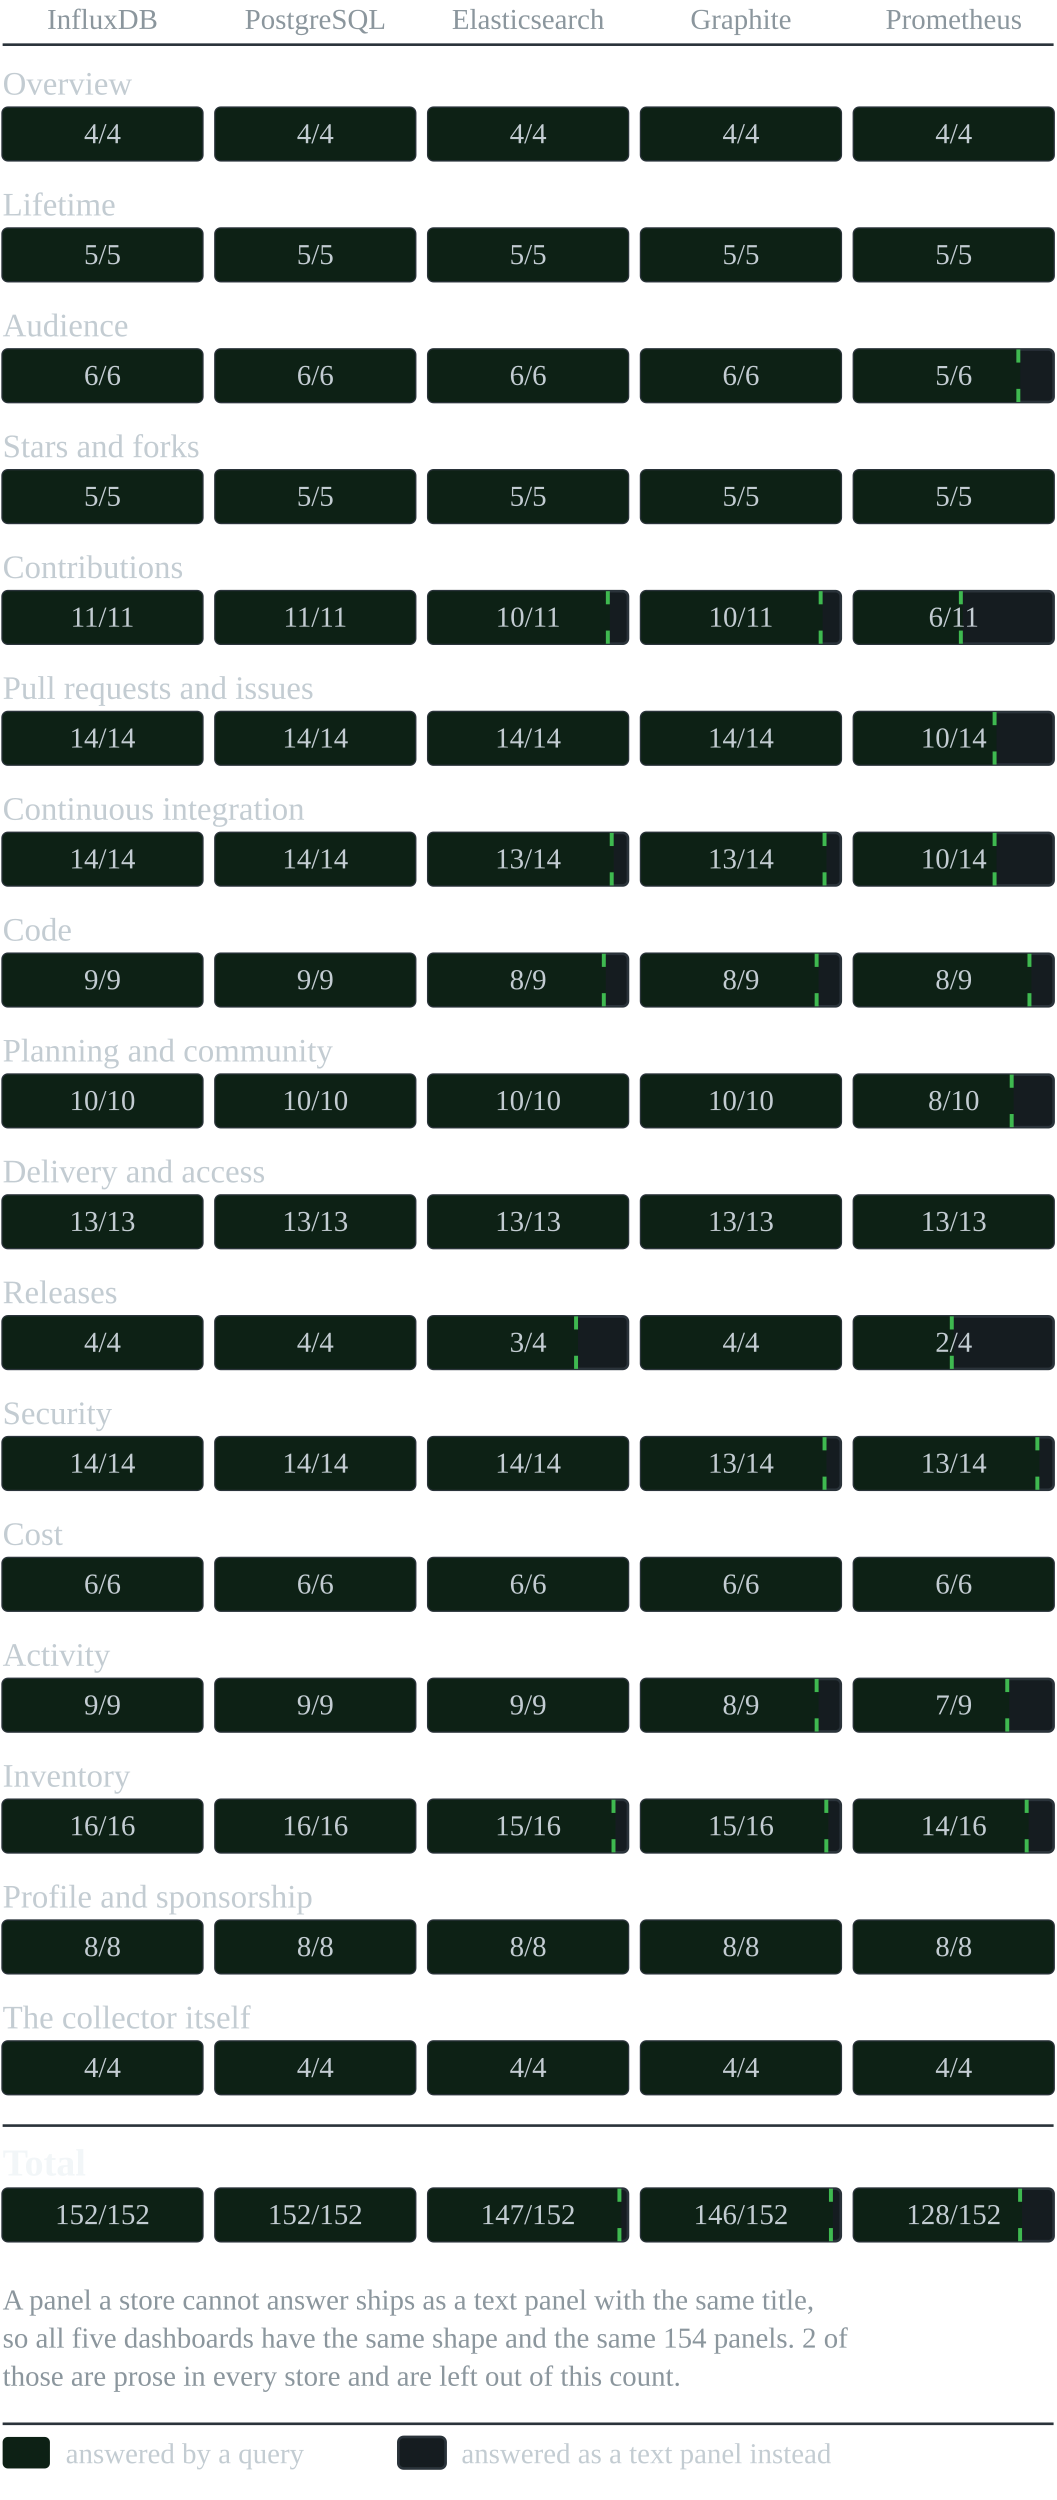
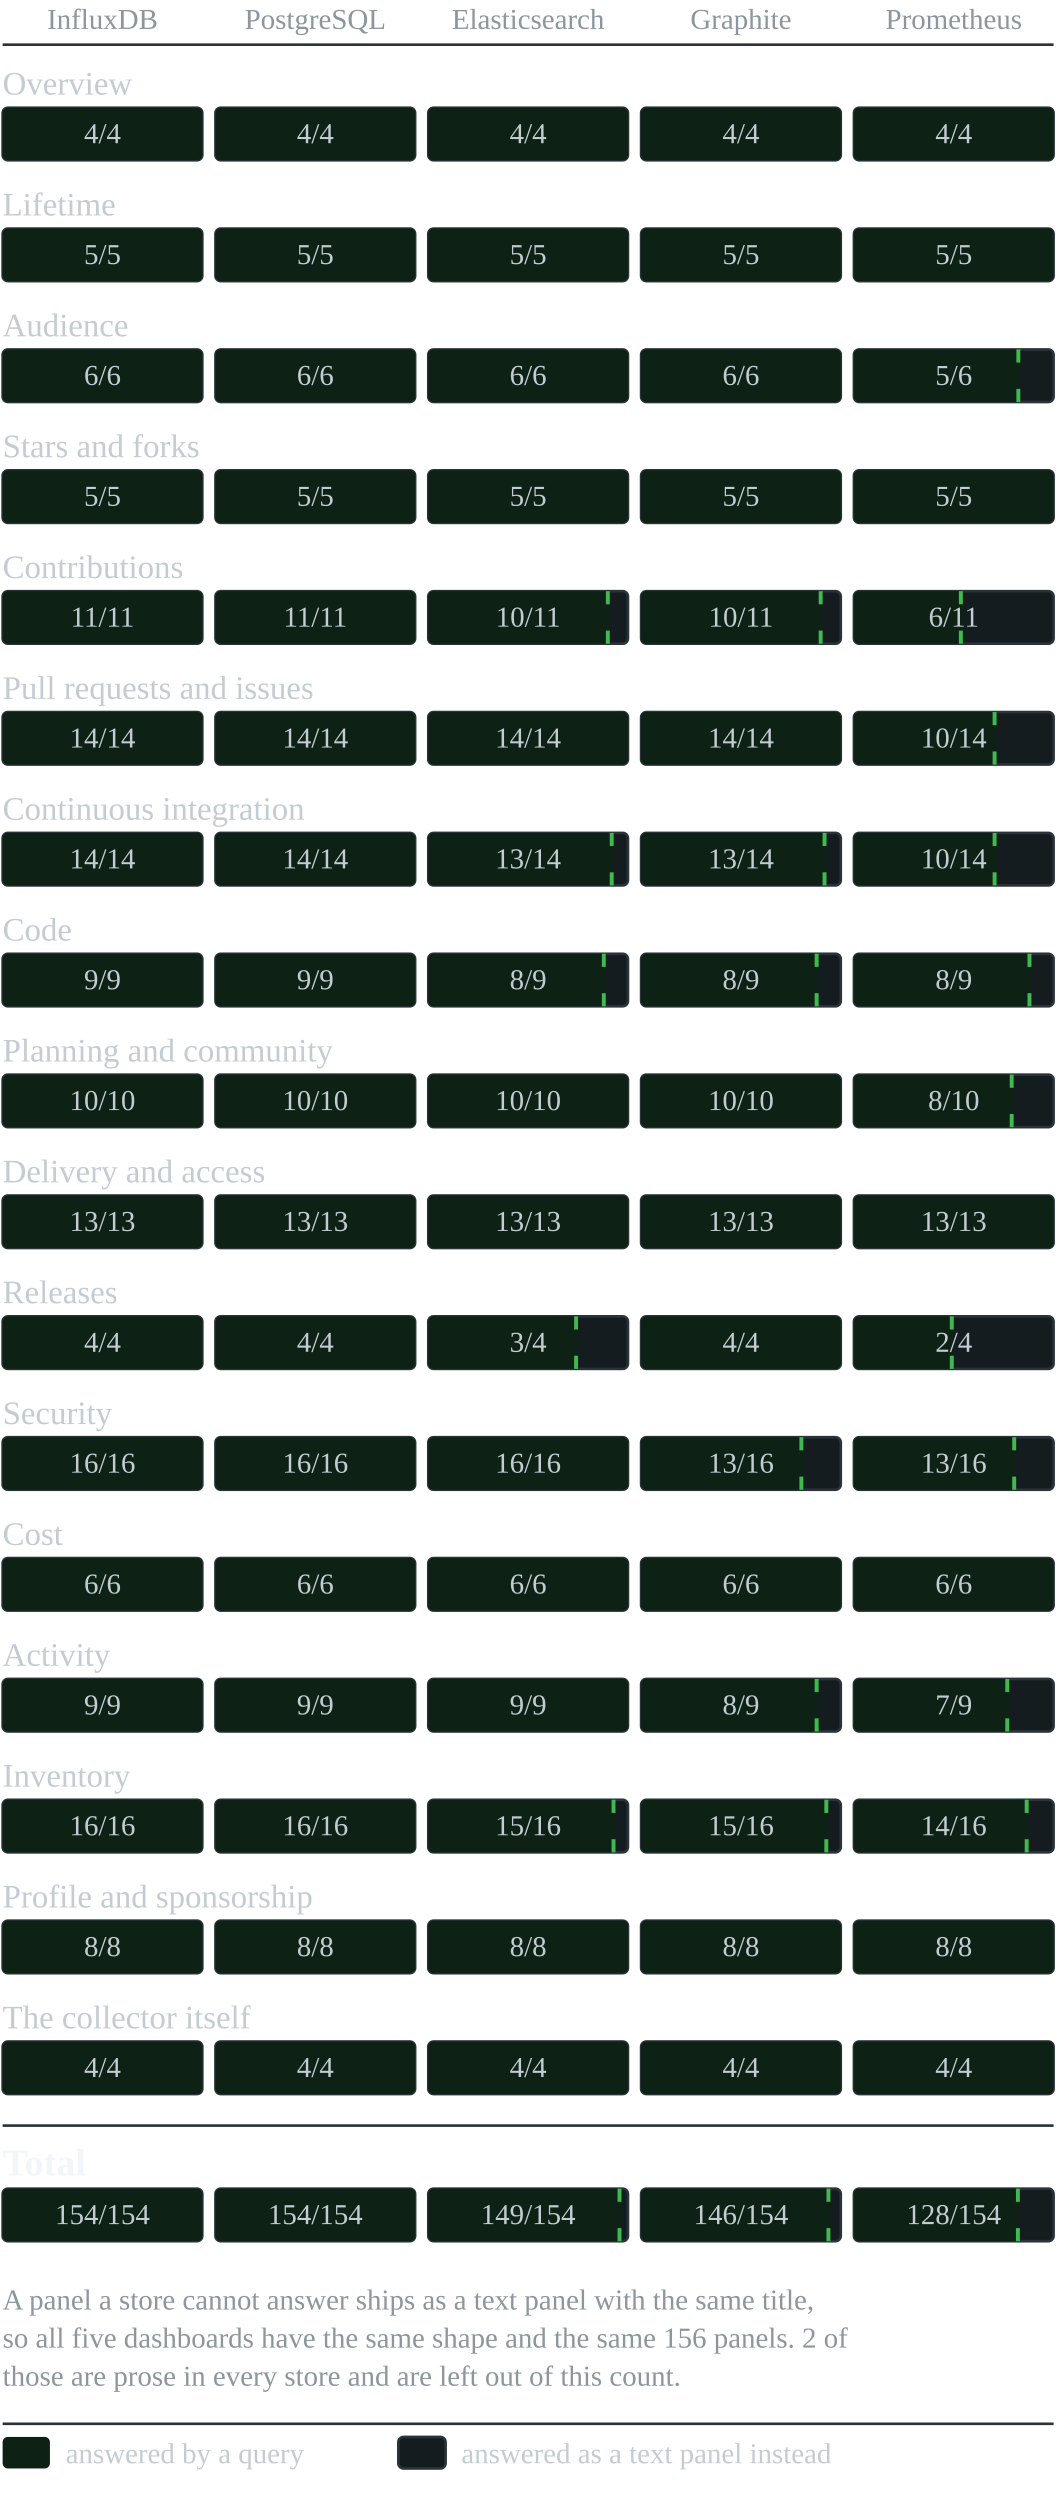
<svg xmlns="http://www.w3.org/2000/svg" class="gf" viewBox="-1 -1 402 951.5" role="img" aria-labelledby="gf-stores-en-narrow-t gf-stores-en-narrow-d">
  <style>.gf{font-family:var(--sl-font,ui-sans-serif,system-ui,sans-serif)}.gf text{fill:var(--rb-body,#c3ccd2);font-size:12.5px}.gf .gf-title{fill:var(--rb-heading,#f2f6f8);font-size:14.5px;font-weight:600}.gf .gf-col{fill:var(--rb-heading,#f2f6f8);font-size:12px;font-weight:600}.gf .gf-muted{fill:var(--rb-muted,#8b969d);font-size:11px}.gf .gf-small{font-size:11px}.gf .gf-count{font-size:26px;font-weight:700}.gf .gf-keep{fill:var(--rb-accent,#3fb950)}.gf .gf-add{fill:var(--rb-status-drop,#e0605c)}.gf .gf-box{fill:var(--rb-surface,#151c20);stroke:var(--rb-border,#2a333a);stroke-width:1}.gf .gf-cell-keep{fill:var(--rb-accent-soft,#0d2115);stroke:var(--rb-accent,#3fb950);stroke-width:1}.gf .gf-cell-add{fill:var(--rb-status-drop-soft,#2b1618);stroke:var(--rb-status-drop,#e0605c);stroke-width:1}.gf .gf-bar{fill:var(--rb-accent-soft,#0d2115)}.gf .gf-edge{fill:var(--rb-accent,#3fb950)}.gf .gf-rule{stroke:var(--rb-border,#2a333a);stroke-width:1}.gf .gf-line{stroke:var(--rb-muted,#8b969d);stroke-width:1;fill:none}.gf .gf-head{fill:var(--rb-muted,#8b969d)}</style>
  <text x="38" y="10" class="gf-small gf-muted" text-anchor="middle">InfluxDB</text>
  <text x="119" y="10" class="gf-small gf-muted" text-anchor="middle">PostgreSQL</text>
  <text x="200" y="10" class="gf-small gf-muted" text-anchor="middle">Elasticsearch</text>
  <text x="281" y="10" class="gf-small gf-muted" text-anchor="middle">Graphite</text>
  <text x="362" y="10" class="gf-small gf-muted" text-anchor="middle">Prometheus</text>
  <line x1="0" y1="16" x2="400" y2="16" class="gf-rule" />
  <text x="0" y="35">Overview</text>
  <rect x="0" y="40" width="76" height="20" rx="2" class="gf-box" />
  <rect x="0" y="40" width="76" height="20" rx="2" class="gf-bar" />
  <text x="38" y="53.5" class="gf-small" text-anchor="middle">4/4</text>
  <rect x="81" y="40" width="76" height="20" rx="2" class="gf-box" />
  <rect x="81" y="40" width="76" height="20" rx="2" class="gf-bar" />
  <text x="119" y="53.5" class="gf-small" text-anchor="middle">4/4</text>
  <rect x="162" y="40" width="76" height="20" rx="2" class="gf-box" />
  <rect x="162" y="40" width="76" height="20" rx="2" class="gf-bar" />
  <text x="200" y="53.5" class="gf-small" text-anchor="middle">4/4</text>
  <rect x="243" y="40" width="76" height="20" rx="2" class="gf-box" />
  <rect x="243" y="40" width="76" height="20" rx="2" class="gf-bar" />
  <text x="281" y="53.5" class="gf-small" text-anchor="middle">4/4</text>
  <rect x="324" y="40" width="76" height="20" rx="2" class="gf-box" />
  <rect x="324" y="40" width="76" height="20" rx="2" class="gf-bar" />
  <text x="362" y="53.5" class="gf-small" text-anchor="middle">4/4</text>
  <text x="0" y="81">Lifetime</text>
  <rect x="0" y="86" width="76" height="20" rx="2" class="gf-box" />
  <rect x="0" y="86" width="76" height="20" rx="2" class="gf-bar" />
  <text x="38" y="99.5" class="gf-small" text-anchor="middle">5/5</text>
  <rect x="81" y="86" width="76" height="20" rx="2" class="gf-box" />
  <rect x="81" y="86" width="76" height="20" rx="2" class="gf-bar" />
  <text x="119" y="99.5" class="gf-small" text-anchor="middle">5/5</text>
  <rect x="162" y="86" width="76" height="20" rx="2" class="gf-box" />
  <rect x="162" y="86" width="76" height="20" rx="2" class="gf-bar" />
  <text x="200" y="99.5" class="gf-small" text-anchor="middle">5/5</text>
  <rect x="243" y="86" width="76" height="20" rx="2" class="gf-box" />
  <rect x="243" y="86" width="76" height="20" rx="2" class="gf-bar" />
  <text x="281" y="99.5" class="gf-small" text-anchor="middle">5/5</text>
  <rect x="324" y="86" width="76" height="20" rx="2" class="gf-box" />
  <rect x="324" y="86" width="76" height="20" rx="2" class="gf-bar" />
  <text x="362" y="99.5" class="gf-small" text-anchor="middle">5/5</text>
  <text x="0" y="127">Audience</text>
  <rect x="0" y="132" width="76" height="20" rx="2" class="gf-box" />
  <rect x="0" y="132" width="76" height="20" rx="2" class="gf-bar" />
  <text x="38" y="145.5" class="gf-small" text-anchor="middle">6/6</text>
  <rect x="81" y="132" width="76" height="20" rx="2" class="gf-box" />
  <rect x="81" y="132" width="76" height="20" rx="2" class="gf-bar" />
  <text x="119" y="145.5" class="gf-small" text-anchor="middle">6/6</text>
  <rect x="162" y="132" width="76" height="20" rx="2" class="gf-box" />
  <rect x="162" y="132" width="76" height="20" rx="2" class="gf-bar" />
  <text x="200" y="145.5" class="gf-small" text-anchor="middle">6/6</text>
  <rect x="243" y="132" width="76" height="20" rx="2" class="gf-box" />
  <rect x="243" y="132" width="76" height="20" rx="2" class="gf-bar" />
  <text x="281" y="145.5" class="gf-small" text-anchor="middle">6/6</text>
  <rect x="324" y="132" width="76" height="20" rx="2" class="gf-box" />
  <rect x="324" y="132" width="63.33" height="20" rx="2" class="gf-bar" />
  <rect x="385.83" y="132" width="1.5" height="5" rx="0" class="gf-edge" />
  <rect x="385.83" y="147" width="1.5" height="5" rx="0" class="gf-edge" />
  <text x="362" y="145.5" class="gf-small" text-anchor="middle">5/6</text>
  <text x="0" y="173">Stars and forks</text>
  <rect x="0" y="178" width="76" height="20" rx="2" class="gf-box" />
  <rect x="0" y="178" width="76" height="20" rx="2" class="gf-bar" />
  <text x="38" y="191.5" class="gf-small" text-anchor="middle">5/5</text>
  <rect x="81" y="178" width="76" height="20" rx="2" class="gf-box" />
  <rect x="81" y="178" width="76" height="20" rx="2" class="gf-bar" />
  <text x="119" y="191.5" class="gf-small" text-anchor="middle">5/5</text>
  <rect x="162" y="178" width="76" height="20" rx="2" class="gf-box" />
  <rect x="162" y="178" width="76" height="20" rx="2" class="gf-bar" />
  <text x="200" y="191.5" class="gf-small" text-anchor="middle">5/5</text>
  <rect x="243" y="178" width="76" height="20" rx="2" class="gf-box" />
  <rect x="243" y="178" width="76" height="20" rx="2" class="gf-bar" />
  <text x="281" y="191.5" class="gf-small" text-anchor="middle">5/5</text>
  <rect x="324" y="178" width="76" height="20" rx="2" class="gf-box" />
  <rect x="324" y="178" width="76" height="20" rx="2" class="gf-bar" />
  <text x="362" y="191.5" class="gf-small" text-anchor="middle">5/5</text>
  <text x="0" y="219">Contributions</text>
  <rect x="0" y="224" width="76" height="20" rx="2" class="gf-box" />
  <rect x="0" y="224" width="76" height="20" rx="2" class="gf-bar" />
  <text x="38" y="237.5" class="gf-small" text-anchor="middle">11/11</text>
  <rect x="81" y="224" width="76" height="20" rx="2" class="gf-box" />
  <rect x="81" y="224" width="76" height="20" rx="2" class="gf-bar" />
  <text x="119" y="237.5" class="gf-small" text-anchor="middle">11/11</text>
  <rect x="162" y="224" width="76" height="20" rx="2" class="gf-box" />
  <rect x="162" y="224" width="69.09" height="20" rx="2" class="gf-bar" />
  <rect x="229.59" y="224" width="1.5" height="5" rx="0" class="gf-edge" />
  <rect x="229.59" y="239" width="1.5" height="5" rx="0" class="gf-edge" />
  <text x="200" y="237.5" class="gf-small" text-anchor="middle">10/11</text>
  <rect x="243" y="224" width="76" height="20" rx="2" class="gf-box" />
  <rect x="243" y="224" width="69.09" height="20" rx="2" class="gf-bar" />
  <rect x="310.59" y="224" width="1.5" height="5" rx="0" class="gf-edge" />
  <rect x="310.59" y="239" width="1.5" height="5" rx="0" class="gf-edge" />
  <text x="281" y="237.5" class="gf-small" text-anchor="middle">10/11</text>
  <rect x="324" y="224" width="76" height="20" rx="2" class="gf-box" />
  <rect x="324" y="224" width="41.45" height="20" rx="2" class="gf-bar" />
  <rect x="363.95" y="224" width="1.5" height="5" rx="0" class="gf-edge" />
  <rect x="363.95" y="239" width="1.5" height="5" rx="0" class="gf-edge" />
  <text x="362" y="237.5" class="gf-small" text-anchor="middle">6/11</text>
  <text x="0" y="265">Pull requests and issues</text>
  <rect x="0" y="270" width="76" height="20" rx="2" class="gf-box" />
  <rect x="0" y="270" width="76" height="20" rx="2" class="gf-bar" />
  <text x="38" y="283.5" class="gf-small" text-anchor="middle">14/14</text>
  <rect x="81" y="270" width="76" height="20" rx="2" class="gf-box" />
  <rect x="81" y="270" width="76" height="20" rx="2" class="gf-bar" />
  <text x="119" y="283.5" class="gf-small" text-anchor="middle">14/14</text>
  <rect x="162" y="270" width="76" height="20" rx="2" class="gf-box" />
  <rect x="162" y="270" width="76" height="20" rx="2" class="gf-bar" />
  <text x="200" y="283.5" class="gf-small" text-anchor="middle">14/14</text>
  <rect x="243" y="270" width="76" height="20" rx="2" class="gf-box" />
  <rect x="243" y="270" width="76" height="20" rx="2" class="gf-bar" />
  <text x="281" y="283.5" class="gf-small" text-anchor="middle">14/14</text>
  <rect x="324" y="270" width="76" height="20" rx="2" class="gf-box" />
  <rect x="324" y="270" width="54.29" height="20" rx="2" class="gf-bar" />
  <rect x="376.79" y="270" width="1.5" height="5" rx="0" class="gf-edge" />
  <rect x="376.79" y="285" width="1.5" height="5" rx="0" class="gf-edge" />
  <text x="362" y="283.5" class="gf-small" text-anchor="middle">10/14</text>
  <text x="0" y="311">Continuous integration</text>
  <rect x="0" y="316" width="76" height="20" rx="2" class="gf-box" />
  <rect x="0" y="316" width="76" height="20" rx="2" class="gf-bar" />
  <text x="38" y="329.5" class="gf-small" text-anchor="middle">14/14</text>
  <rect x="81" y="316" width="76" height="20" rx="2" class="gf-box" />
  <rect x="81" y="316" width="76" height="20" rx="2" class="gf-bar" />
  <text x="119" y="329.5" class="gf-small" text-anchor="middle">14/14</text>
  <rect x="162" y="316" width="76" height="20" rx="2" class="gf-box" />
  <rect x="162" y="316" width="70.57" height="20" rx="2" class="gf-bar" />
  <rect x="231.07" y="316" width="1.5" height="5" rx="0" class="gf-edge" />
  <rect x="231.07" y="331" width="1.5" height="5" rx="0" class="gf-edge" />
  <text x="200" y="329.5" class="gf-small" text-anchor="middle">13/14</text>
  <rect x="243" y="316" width="76" height="20" rx="2" class="gf-box" />
  <rect x="243" y="316" width="70.57" height="20" rx="2" class="gf-bar" />
  <rect x="312.07" y="316" width="1.5" height="5" rx="0" class="gf-edge" />
  <rect x="312.07" y="331" width="1.5" height="5" rx="0" class="gf-edge" />
  <text x="281" y="329.5" class="gf-small" text-anchor="middle">13/14</text>
  <rect x="324" y="316" width="76" height="20" rx="2" class="gf-box" />
  <rect x="324" y="316" width="54.29" height="20" rx="2" class="gf-bar" />
  <rect x="376.79" y="316" width="1.5" height="5" rx="0" class="gf-edge" />
  <rect x="376.79" y="331" width="1.5" height="5" rx="0" class="gf-edge" />
  <text x="362" y="329.5" class="gf-small" text-anchor="middle">10/14</text>
  <text x="0" y="357">Code</text>
  <rect x="0" y="362" width="76" height="20" rx="2" class="gf-box" />
  <rect x="0" y="362" width="76" height="20" rx="2" class="gf-bar" />
  <text x="38" y="375.5" class="gf-small" text-anchor="middle">9/9</text>
  <rect x="81" y="362" width="76" height="20" rx="2" class="gf-box" />
  <rect x="81" y="362" width="76" height="20" rx="2" class="gf-bar" />
  <text x="119" y="375.5" class="gf-small" text-anchor="middle">9/9</text>
  <rect x="162" y="362" width="76" height="20" rx="2" class="gf-box" />
  <rect x="162" y="362" width="67.56" height="20" rx="2" class="gf-bar" />
  <rect x="228.06" y="362" width="1.5" height="5" rx="0" class="gf-edge" />
  <rect x="228.06" y="377" width="1.5" height="5" rx="0" class="gf-edge" />
  <text x="200" y="375.5" class="gf-small" text-anchor="middle">8/9</text>
  <rect x="243" y="362" width="76" height="20" rx="2" class="gf-box" />
  <rect x="243" y="362" width="67.56" height="20" rx="2" class="gf-bar" />
  <rect x="309.06" y="362" width="1.5" height="5" rx="0" class="gf-edge" />
  <rect x="309.06" y="377" width="1.5" height="5" rx="0" class="gf-edge" />
  <text x="281" y="375.5" class="gf-small" text-anchor="middle">8/9</text>
  <rect x="324" y="362" width="76" height="20" rx="2" class="gf-box" />
  <rect x="324" y="362" width="67.56" height="20" rx="2" class="gf-bar" />
  <rect x="390.06" y="362" width="1.5" height="5" rx="0" class="gf-edge" />
  <rect x="390.06" y="377" width="1.5" height="5" rx="0" class="gf-edge" />
  <text x="362" y="375.5" class="gf-small" text-anchor="middle">8/9</text>
  <text x="0" y="403">Planning and community</text>
  <rect x="0" y="408" width="76" height="20" rx="2" class="gf-box" />
  <rect x="0" y="408" width="76" height="20" rx="2" class="gf-bar" />
  <text x="38" y="421.5" class="gf-small" text-anchor="middle">10/10</text>
  <rect x="81" y="408" width="76" height="20" rx="2" class="gf-box" />
  <rect x="81" y="408" width="76" height="20" rx="2" class="gf-bar" />
  <text x="119" y="421.5" class="gf-small" text-anchor="middle">10/10</text>
  <rect x="162" y="408" width="76" height="20" rx="2" class="gf-box" />
  <rect x="162" y="408" width="76" height="20" rx="2" class="gf-bar" />
  <text x="200" y="421.5" class="gf-small" text-anchor="middle">10/10</text>
  <rect x="243" y="408" width="76" height="20" rx="2" class="gf-box" />
  <rect x="243" y="408" width="76" height="20" rx="2" class="gf-bar" />
  <text x="281" y="421.5" class="gf-small" text-anchor="middle">10/10</text>
  <rect x="324" y="408" width="76" height="20" rx="2" class="gf-box" />
  <rect x="324" y="408" width="60.8" height="20" rx="2" class="gf-bar" />
  <rect x="383.3" y="408" width="1.5" height="5" rx="0" class="gf-edge" />
  <rect x="383.3" y="423" width="1.5" height="5" rx="0" class="gf-edge" />
  <text x="362" y="421.5" class="gf-small" text-anchor="middle">8/10</text>
  <text x="0" y="449">Delivery and access</text>
  <rect x="0" y="454" width="76" height="20" rx="2" class="gf-box" />
  <rect x="0" y="454" width="76" height="20" rx="2" class="gf-bar" />
  <text x="38" y="467.5" class="gf-small" text-anchor="middle">13/13</text>
  <rect x="81" y="454" width="76" height="20" rx="2" class="gf-box" />
  <rect x="81" y="454" width="76" height="20" rx="2" class="gf-bar" />
  <text x="119" y="467.5" class="gf-small" text-anchor="middle">13/13</text>
  <rect x="162" y="454" width="76" height="20" rx="2" class="gf-box" />
  <rect x="162" y="454" width="76" height="20" rx="2" class="gf-bar" />
  <text x="200" y="467.5" class="gf-small" text-anchor="middle">13/13</text>
  <rect x="243" y="454" width="76" height="20" rx="2" class="gf-box" />
  <rect x="243" y="454" width="76" height="20" rx="2" class="gf-bar" />
  <text x="281" y="467.5" class="gf-small" text-anchor="middle">13/13</text>
  <rect x="324" y="454" width="76" height="20" rx="2" class="gf-box" />
  <rect x="324" y="454" width="76" height="20" rx="2" class="gf-bar" />
  <text x="362" y="467.5" class="gf-small" text-anchor="middle">13/13</text>
  <text x="0" y="495">Releases</text>
  <rect x="0" y="500" width="76" height="20" rx="2" class="gf-box" />
  <rect x="0" y="500" width="76" height="20" rx="2" class="gf-bar" />
  <text x="38" y="513.5" class="gf-small" text-anchor="middle">4/4</text>
  <rect x="81" y="500" width="76" height="20" rx="2" class="gf-box" />
  <rect x="81" y="500" width="76" height="20" rx="2" class="gf-bar" />
  <text x="119" y="513.5" class="gf-small" text-anchor="middle">4/4</text>
  <rect x="162" y="500" width="76" height="20" rx="2" class="gf-box" />
  <rect x="162" y="500" width="57" height="20" rx="2" class="gf-bar" />
  <rect x="217.5" y="500" width="1.5" height="5" rx="0" class="gf-edge" />
  <rect x="217.5" y="515" width="1.5" height="5" rx="0" class="gf-edge" />
  <text x="200" y="513.5" class="gf-small" text-anchor="middle">3/4</text>
  <rect x="243" y="500" width="76" height="20" rx="2" class="gf-box" />
  <rect x="243" y="500" width="76" height="20" rx="2" class="gf-bar" />
  <text x="281" y="513.5" class="gf-small" text-anchor="middle">4/4</text>
  <rect x="324" y="500" width="76" height="20" rx="2" class="gf-box" />
  <rect x="324" y="500" width="38" height="20" rx="2" class="gf-bar" />
  <rect x="360.5" y="500" width="1.5" height="5" rx="0" class="gf-edge" />
  <rect x="360.5" y="515" width="1.5" height="5" rx="0" class="gf-edge" />
  <text x="362" y="513.5" class="gf-small" text-anchor="middle">2/4</text>
  <text x="0" y="541">Security</text>
  <rect x="0" y="546" width="76" height="20" rx="2" class="gf-box" />
  <rect x="0" y="546" width="76" height="20" rx="2" class="gf-bar" />
-   <text x="38" y="559.5" class="gf-small" text-anchor="middle">14/14</text>
+   <text x="38" y="559.5" class="gf-small" text-anchor="middle">16/16</text>
  <rect x="81" y="546" width="76" height="20" rx="2" class="gf-box" />
  <rect x="81" y="546" width="76" height="20" rx="2" class="gf-bar" />
-   <text x="119" y="559.5" class="gf-small" text-anchor="middle">14/14</text>
+   <text x="119" y="559.5" class="gf-small" text-anchor="middle">16/16</text>
  <rect x="162" y="546" width="76" height="20" rx="2" class="gf-box" />
  <rect x="162" y="546" width="76" height="20" rx="2" class="gf-bar" />
-   <text x="200" y="559.5" class="gf-small" text-anchor="middle">14/14</text>
+   <text x="200" y="559.5" class="gf-small" text-anchor="middle">16/16</text>
  <rect x="243" y="546" width="76" height="20" rx="2" class="gf-box" />
-   <rect x="243" y="546" width="70.57" height="20" rx="2" class="gf-bar" />
-   <rect x="312.07" y="546" width="1.5" height="5" rx="0" class="gf-edge" />
-   <rect x="312.07" y="561" width="1.5" height="5" rx="0" class="gf-edge" />
-   <text x="281" y="559.5" class="gf-small" text-anchor="middle">13/14</text>
+   <rect x="243" y="546" width="61.75" height="20" rx="2" class="gf-bar" />
+   <rect x="303.25" y="546" width="1.5" height="5" rx="0" class="gf-edge" />
+   <rect x="303.25" y="561" width="1.5" height="5" rx="0" class="gf-edge" />
+   <text x="281" y="559.5" class="gf-small" text-anchor="middle">13/16</text>
  <rect x="324" y="546" width="76" height="20" rx="2" class="gf-box" />
-   <rect x="324" y="546" width="70.57" height="20" rx="2" class="gf-bar" />
-   <rect x="393.07" y="546" width="1.5" height="5" rx="0" class="gf-edge" />
-   <rect x="393.07" y="561" width="1.5" height="5" rx="0" class="gf-edge" />
-   <text x="362" y="559.5" class="gf-small" text-anchor="middle">13/14</text>
+   <rect x="324" y="546" width="61.75" height="20" rx="2" class="gf-bar" />
+   <rect x="384.25" y="546" width="1.5" height="5" rx="0" class="gf-edge" />
+   <rect x="384.25" y="561" width="1.5" height="5" rx="0" class="gf-edge" />
+   <text x="362" y="559.5" class="gf-small" text-anchor="middle">13/16</text>
  <text x="0" y="587">Cost</text>
  <rect x="0" y="592" width="76" height="20" rx="2" class="gf-box" />
  <rect x="0" y="592" width="76" height="20" rx="2" class="gf-bar" />
  <text x="38" y="605.5" class="gf-small" text-anchor="middle">6/6</text>
  <rect x="81" y="592" width="76" height="20" rx="2" class="gf-box" />
  <rect x="81" y="592" width="76" height="20" rx="2" class="gf-bar" />
  <text x="119" y="605.5" class="gf-small" text-anchor="middle">6/6</text>
  <rect x="162" y="592" width="76" height="20" rx="2" class="gf-box" />
  <rect x="162" y="592" width="76" height="20" rx="2" class="gf-bar" />
  <text x="200" y="605.5" class="gf-small" text-anchor="middle">6/6</text>
  <rect x="243" y="592" width="76" height="20" rx="2" class="gf-box" />
  <rect x="243" y="592" width="76" height="20" rx="2" class="gf-bar" />
  <text x="281" y="605.5" class="gf-small" text-anchor="middle">6/6</text>
  <rect x="324" y="592" width="76" height="20" rx="2" class="gf-box" />
  <rect x="324" y="592" width="76" height="20" rx="2" class="gf-bar" />
  <text x="362" y="605.5" class="gf-small" text-anchor="middle">6/6</text>
  <text x="0" y="633">Activity</text>
  <rect x="0" y="638" width="76" height="20" rx="2" class="gf-box" />
  <rect x="0" y="638" width="76" height="20" rx="2" class="gf-bar" />
  <text x="38" y="651.5" class="gf-small" text-anchor="middle">9/9</text>
  <rect x="81" y="638" width="76" height="20" rx="2" class="gf-box" />
  <rect x="81" y="638" width="76" height="20" rx="2" class="gf-bar" />
  <text x="119" y="651.5" class="gf-small" text-anchor="middle">9/9</text>
  <rect x="162" y="638" width="76" height="20" rx="2" class="gf-box" />
  <rect x="162" y="638" width="76" height="20" rx="2" class="gf-bar" />
  <text x="200" y="651.5" class="gf-small" text-anchor="middle">9/9</text>
  <rect x="243" y="638" width="76" height="20" rx="2" class="gf-box" />
  <rect x="243" y="638" width="67.56" height="20" rx="2" class="gf-bar" />
  <rect x="309.06" y="638" width="1.5" height="5" rx="0" class="gf-edge" />
  <rect x="309.06" y="653" width="1.5" height="5" rx="0" class="gf-edge" />
  <text x="281" y="651.5" class="gf-small" text-anchor="middle">8/9</text>
  <rect x="324" y="638" width="76" height="20" rx="2" class="gf-box" />
  <rect x="324" y="638" width="59.11" height="20" rx="2" class="gf-bar" />
  <rect x="381.61" y="638" width="1.5" height="5" rx="0" class="gf-edge" />
  <rect x="381.61" y="653" width="1.5" height="5" rx="0" class="gf-edge" />
  <text x="362" y="651.5" class="gf-small" text-anchor="middle">7/9</text>
  <text x="0" y="679">Inventory</text>
  <rect x="0" y="684" width="76" height="20" rx="2" class="gf-box" />
  <rect x="0" y="684" width="76" height="20" rx="2" class="gf-bar" />
  <text x="38" y="697.5" class="gf-small" text-anchor="middle">16/16</text>
  <rect x="81" y="684" width="76" height="20" rx="2" class="gf-box" />
  <rect x="81" y="684" width="76" height="20" rx="2" class="gf-bar" />
  <text x="119" y="697.5" class="gf-small" text-anchor="middle">16/16</text>
  <rect x="162" y="684" width="76" height="20" rx="2" class="gf-box" />
  <rect x="162" y="684" width="71.25" height="20" rx="2" class="gf-bar" />
  <rect x="231.75" y="684" width="1.5" height="5" rx="0" class="gf-edge" />
  <rect x="231.75" y="699" width="1.5" height="5" rx="0" class="gf-edge" />
  <text x="200" y="697.5" class="gf-small" text-anchor="middle">15/16</text>
  <rect x="243" y="684" width="76" height="20" rx="2" class="gf-box" />
  <rect x="243" y="684" width="71.25" height="20" rx="2" class="gf-bar" />
  <rect x="312.75" y="684" width="1.5" height="5" rx="0" class="gf-edge" />
  <rect x="312.75" y="699" width="1.5" height="5" rx="0" class="gf-edge" />
  <text x="281" y="697.5" class="gf-small" text-anchor="middle">15/16</text>
  <rect x="324" y="684" width="76" height="20" rx="2" class="gf-box" />
  <rect x="324" y="684" width="66.5" height="20" rx="2" class="gf-bar" />
  <rect x="389" y="684" width="1.5" height="5" rx="0" class="gf-edge" />
  <rect x="389" y="699" width="1.5" height="5" rx="0" class="gf-edge" />
  <text x="362" y="697.5" class="gf-small" text-anchor="middle">14/16</text>
  <text x="0" y="725">Profile and sponsorship</text>
  <rect x="0" y="730" width="76" height="20" rx="2" class="gf-box" />
  <rect x="0" y="730" width="76" height="20" rx="2" class="gf-bar" />
  <text x="38" y="743.5" class="gf-small" text-anchor="middle">8/8</text>
  <rect x="81" y="730" width="76" height="20" rx="2" class="gf-box" />
  <rect x="81" y="730" width="76" height="20" rx="2" class="gf-bar" />
  <text x="119" y="743.5" class="gf-small" text-anchor="middle">8/8</text>
  <rect x="162" y="730" width="76" height="20" rx="2" class="gf-box" />
  <rect x="162" y="730" width="76" height="20" rx="2" class="gf-bar" />
  <text x="200" y="743.5" class="gf-small" text-anchor="middle">8/8</text>
  <rect x="243" y="730" width="76" height="20" rx="2" class="gf-box" />
  <rect x="243" y="730" width="76" height="20" rx="2" class="gf-bar" />
  <text x="281" y="743.5" class="gf-small" text-anchor="middle">8/8</text>
  <rect x="324" y="730" width="76" height="20" rx="2" class="gf-box" />
  <rect x="324" y="730" width="76" height="20" rx="2" class="gf-bar" />
  <text x="362" y="743.5" class="gf-small" text-anchor="middle">8/8</text>
  <text x="0" y="771">The collector itself</text>
  <rect x="0" y="776" width="76" height="20" rx="2" class="gf-box" />
  <rect x="0" y="776" width="76" height="20" rx="2" class="gf-bar" />
  <text x="38" y="789.5" class="gf-small" text-anchor="middle">4/4</text>
  <rect x="81" y="776" width="76" height="20" rx="2" class="gf-box" />
  <rect x="81" y="776" width="76" height="20" rx="2" class="gf-bar" />
  <text x="119" y="789.5" class="gf-small" text-anchor="middle">4/4</text>
  <rect x="162" y="776" width="76" height="20" rx="2" class="gf-box" />
  <rect x="162" y="776" width="76" height="20" rx="2" class="gf-bar" />
  <text x="200" y="789.5" class="gf-small" text-anchor="middle">4/4</text>
  <rect x="243" y="776" width="76" height="20" rx="2" class="gf-box" />
  <rect x="243" y="776" width="76" height="20" rx="2" class="gf-bar" />
  <text x="281" y="789.5" class="gf-small" text-anchor="middle">4/4</text>
  <rect x="324" y="776" width="76" height="20" rx="2" class="gf-box" />
  <rect x="324" y="776" width="76" height="20" rx="2" class="gf-bar" />
  <text x="362" y="789.5" class="gf-small" text-anchor="middle">4/4</text>
  <line x1="0" y1="808" x2="400" y2="808" class="gf-rule" />
  <text x="0" y="827" class="gf-title">Total</text>
  <rect x="0" y="832" width="76" height="20" rx="2" class="gf-box" />
  <rect x="0" y="832" width="76" height="20" rx="2" class="gf-bar" />
-   <text x="38" y="845.5" class="gf-small" text-anchor="middle">152/152</text>
+   <text x="38" y="845.5" class="gf-small" text-anchor="middle">154/154</text>
  <rect x="81" y="832" width="76" height="20" rx="2" class="gf-box" />
  <rect x="81" y="832" width="76" height="20" rx="2" class="gf-bar" />
-   <text x="119" y="845.5" class="gf-small" text-anchor="middle">152/152</text>
+   <text x="119" y="845.5" class="gf-small" text-anchor="middle">154/154</text>
  <rect x="162" y="832" width="76" height="20" rx="2" class="gf-box" />
-   <rect x="162" y="832" width="73.5" height="20" rx="2" class="gf-bar" />
-   <rect x="234" y="832" width="1.5" height="5" rx="0" class="gf-edge" />
-   <rect x="234" y="847" width="1.5" height="5" rx="0" class="gf-edge" />
-   <text x="200" y="845.5" class="gf-small" text-anchor="middle">147/152</text>
+   <rect x="162" y="832" width="73.53" height="20" rx="2" class="gf-bar" />
+   <rect x="234.03" y="832" width="1.5" height="5" rx="0" class="gf-edge" />
+   <rect x="234.03" y="847" width="1.5" height="5" rx="0" class="gf-edge" />
+   <text x="200" y="845.5" class="gf-small" text-anchor="middle">149/154</text>
  <rect x="243" y="832" width="76" height="20" rx="2" class="gf-box" />
-   <rect x="243" y="832" width="73" height="20" rx="2" class="gf-bar" />
-   <rect x="314.5" y="832" width="1.5" height="5" rx="0" class="gf-edge" />
-   <rect x="314.5" y="847" width="1.5" height="5" rx="0" class="gf-edge" />
-   <text x="281" y="845.5" class="gf-small" text-anchor="middle">146/152</text>
+   <rect x="243" y="832" width="72.05" height="20" rx="2" class="gf-bar" />
+   <rect x="313.55" y="832" width="1.5" height="5" rx="0" class="gf-edge" />
+   <rect x="313.55" y="847" width="1.5" height="5" rx="0" class="gf-edge" />
+   <text x="281" y="845.5" class="gf-small" text-anchor="middle">146/154</text>
  <rect x="324" y="832" width="76" height="20" rx="2" class="gf-box" />
-   <rect x="324" y="832" width="64" height="20" rx="2" class="gf-bar" />
-   <rect x="386.5" y="832" width="1.5" height="5" rx="0" class="gf-edge" />
-   <rect x="386.5" y="847" width="1.5" height="5" rx="0" class="gf-edge" />
-   <text x="362" y="845.5" class="gf-small" text-anchor="middle">128/152</text>
+   <rect x="324" y="832" width="63.17" height="20" rx="2" class="gf-bar" />
+   <rect x="385.67" y="832" width="1.5" height="5" rx="0" class="gf-edge" />
+   <rect x="385.67" y="847" width="1.5" height="5" rx="0" class="gf-edge" />
+   <text x="362" y="845.5" class="gf-small" text-anchor="middle">128/154</text>
  <text x="0" y="878" class="gf-muted">A panel a store cannot answer ships as a text panel with the same title,</text>
-   <text x="0" y="892.5" class="gf-muted">so all five dashboards have the same shape and the same 154 panels. 2 of</text>
+   <text x="0" y="892.5" class="gf-muted">so all five dashboards have the same shape and the same 156 panels. 2 of</text>
  <text x="0" y="907" class="gf-muted">those are prose in every store and are left out of this count.</text>
  <line x1="0" y1="921.5" x2="400" y2="921.5" class="gf-rule" />
  <rect x="0" y="926.5" width="18" height="12" rx="2" class="gf-bar" />
  <text x="24" y="936.5" class="gf-small">answered by a query</text>
  <rect x="150.6" y="926.5" width="18" height="12" rx="2" class="gf-box" />
  <text x="174.6" y="936.5" class="gf-small">answered as a text panel instead</text>
</svg>
